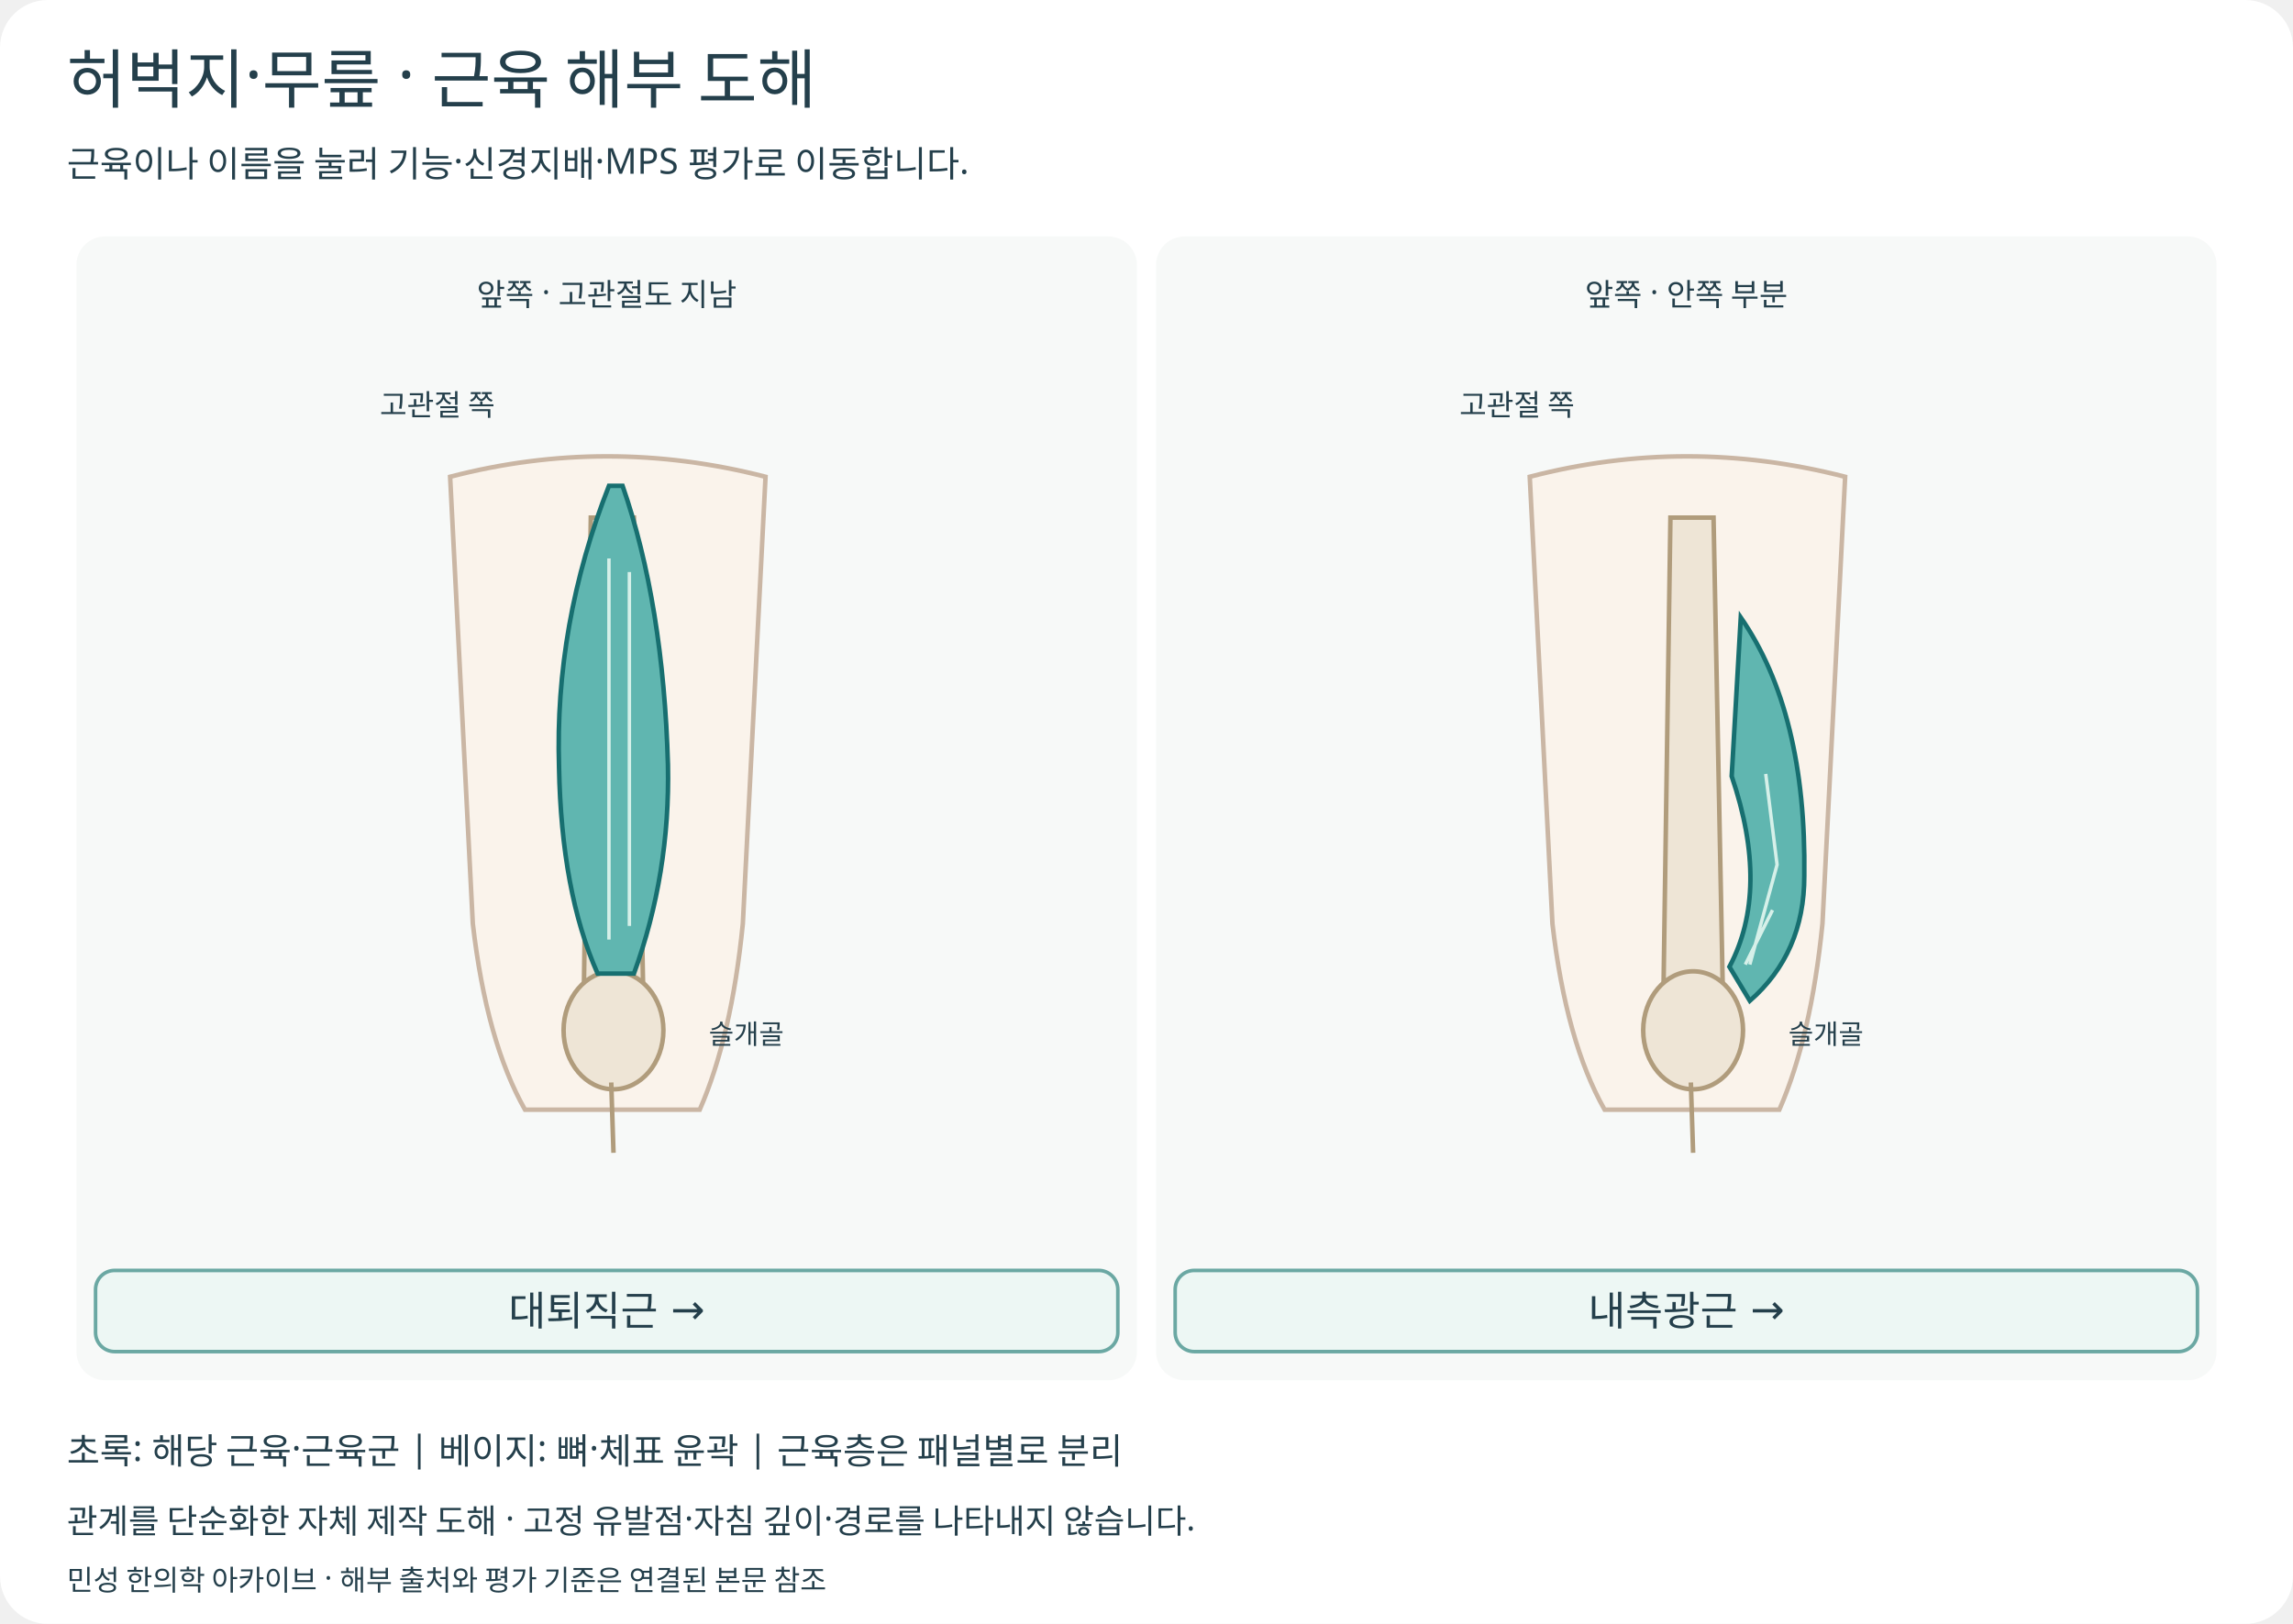
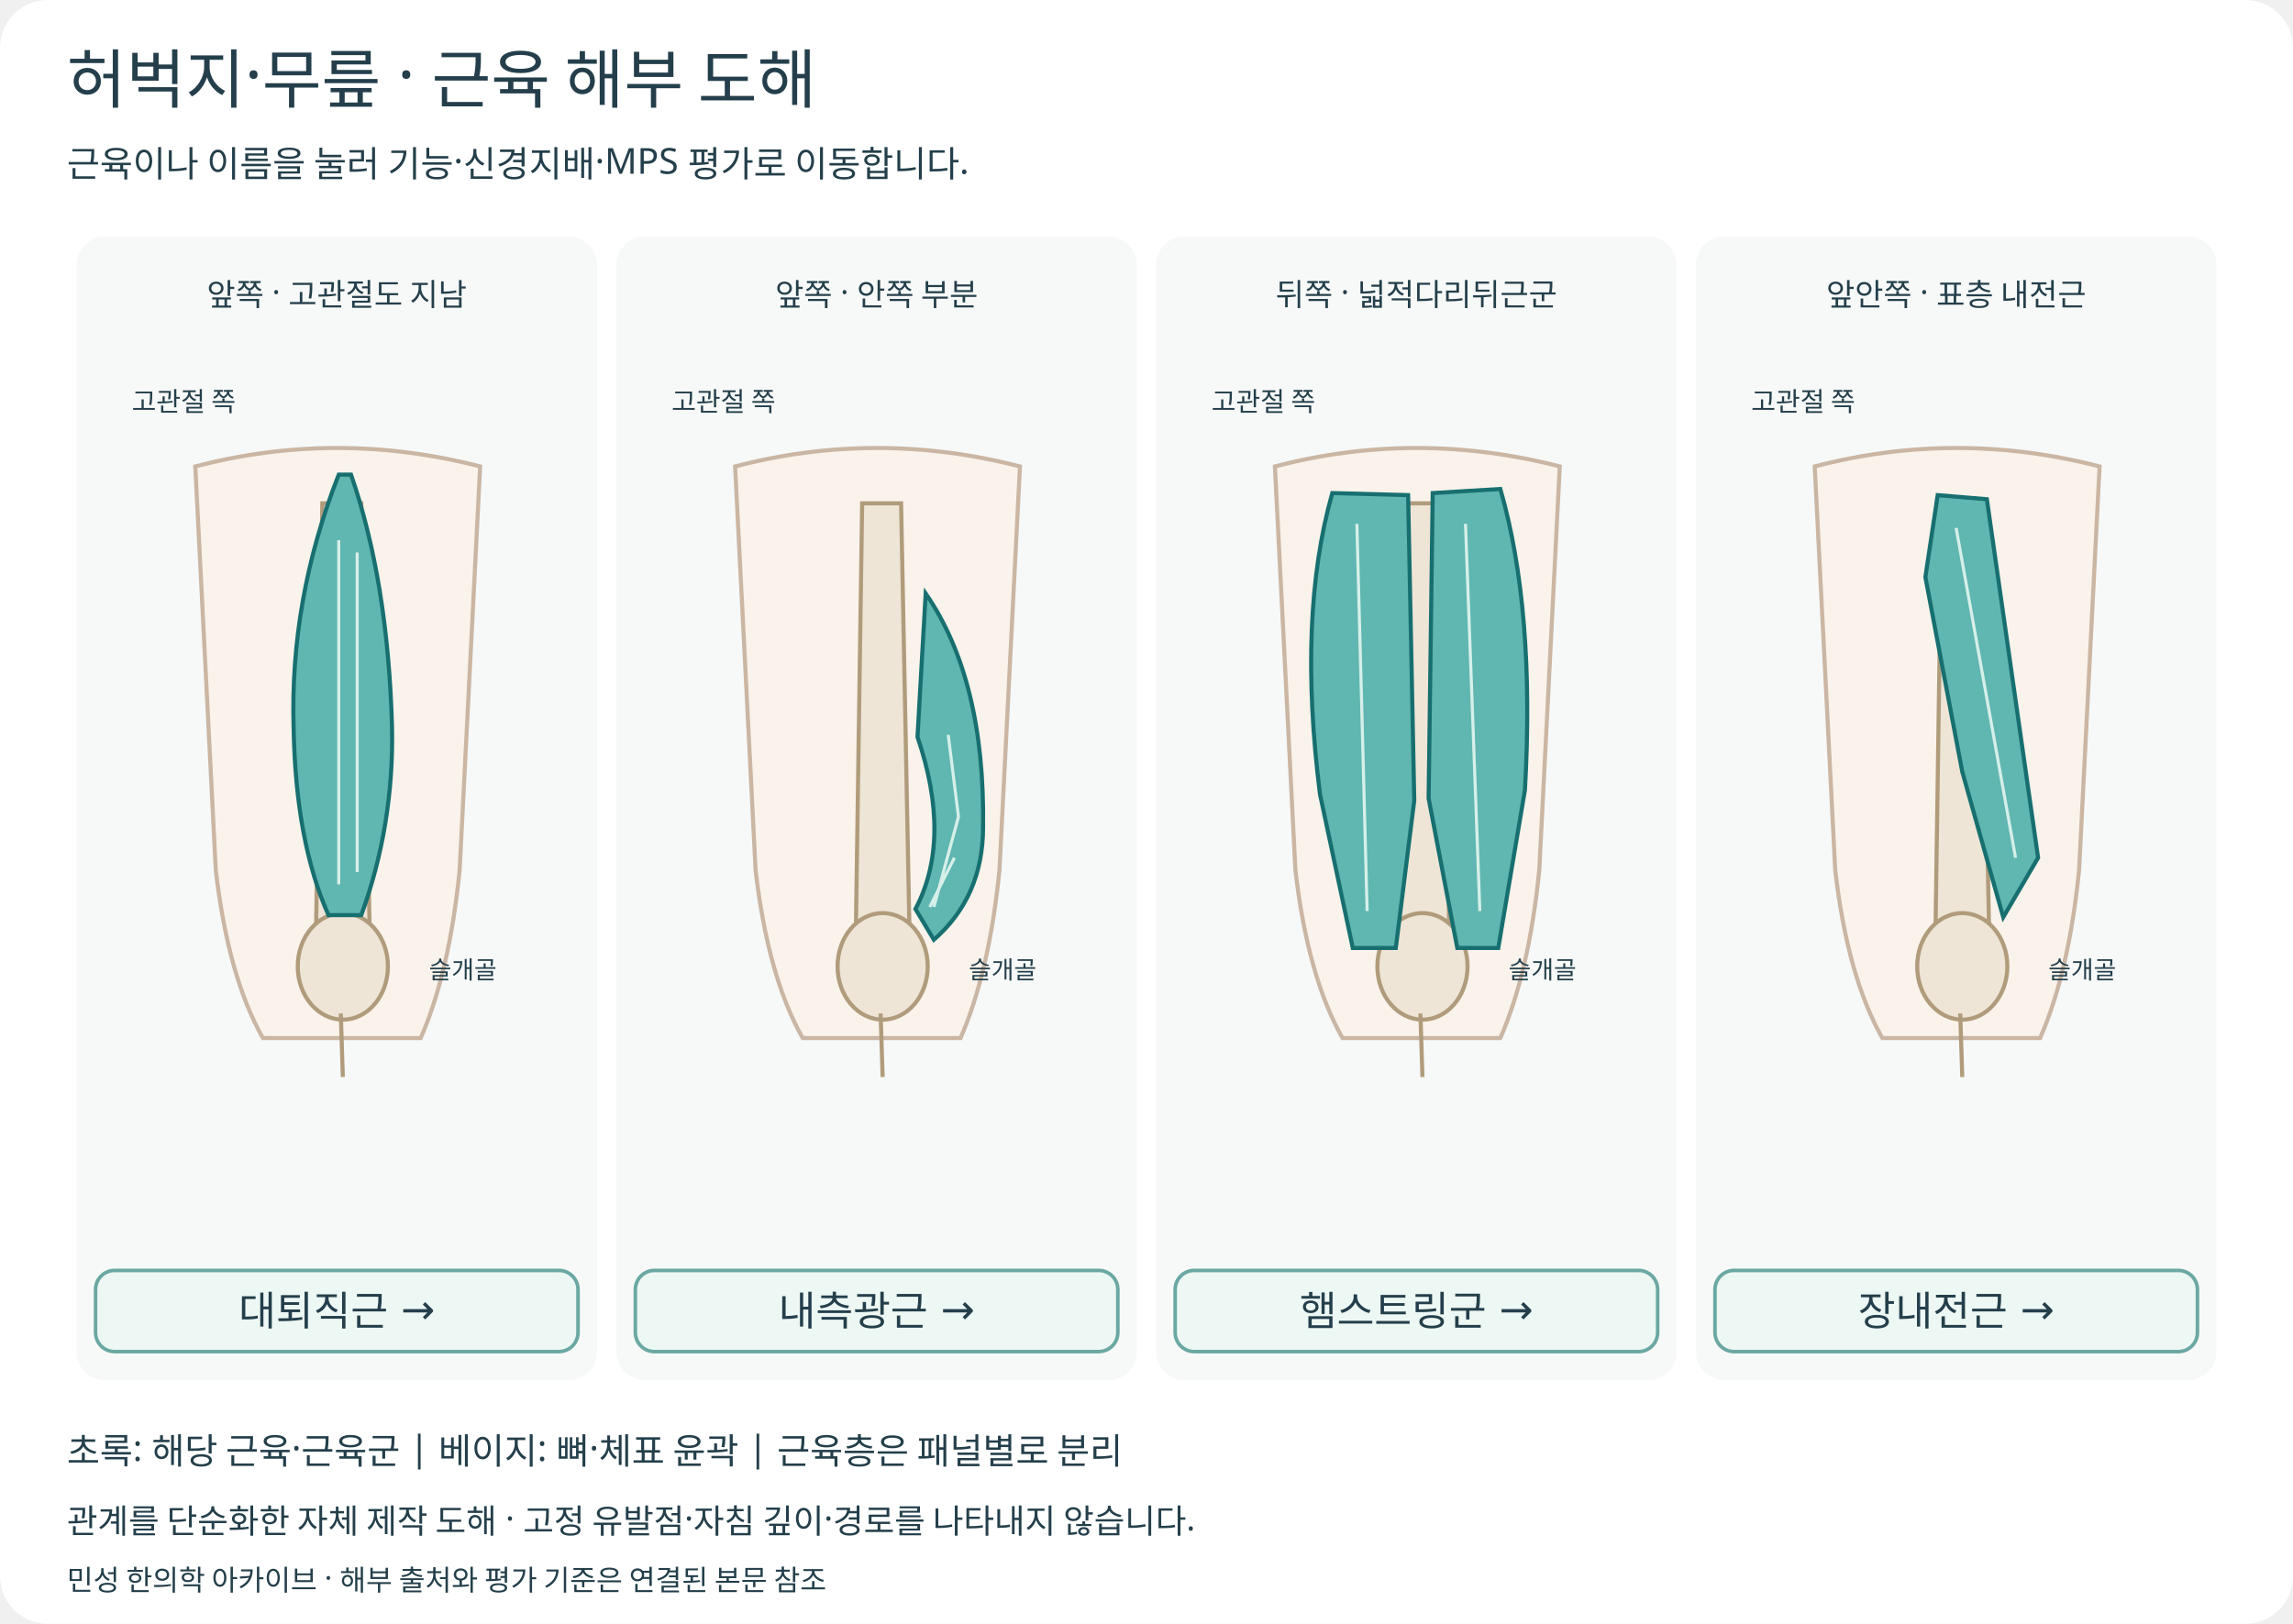
<svg xmlns="http://www.w3.org/2000/svg" viewBox="0 0 960 680" role="img" aria-labelledby="title desc">
  <style>text{font-family:system-ui,"Noto Sans KR",sans-serif;fill:#243f4b}.bone{fill:#eee5d6;stroke:#b09c7c;stroke-width:2}.skin{fill:#faf3eb;stroke:#cab6a4;stroke-width:2}.line{fill:none;stroke:#b09c7c;stroke-width:2}.muscle{fill:#60b6b0;stroke:#176f70;stroke-width:2}.fiber{fill:none;stroke:#d6f0e9;stroke-width:1.5;pointer-events:none}.nerve{fill:none;stroke:#d6a137;stroke-width:5;stroke-linecap:round}.link:hover .muscle,.link:focus .muscle,.link:target .muscle{fill:#e2a17b;stroke:#a54b28}.link:hover .button,.link:focus .button,.link:target .button{fill:#d7edea}.link:focus{outline:2px solid #176f70}.button{fill:#edf7f4;stroke:#6ba8a3;stroke-width:1.5}.small{fill:#536974}</style>
  <rect x="0" y="0" width="960" height="680" rx="20" fill="#fff" />
  <text x="28" y="43" font-size="27" text-anchor="start">허벅지·무릎 · 근육 해부 도해</text>
  <text x="28" y="74" font-size="15" text-anchor="start">근육이나 이름을 눌러 기능·신경지배·MPS 평가로 이동합니다.</text>
-   <rect x="32.0" y="99" width="444.0" height="479" rx="12" fill="#f7f9f8" />
-   <text x="254.0" y="128" font-size="13" text-anchor="middle">앞쪽 · 고관절도 지남</text>
-   <g transform="translate(140.00 155) scale(0.950)">
+   <rect x="32.0" y="99" width="218.0" height="479" rx="12" fill="#f7f9f8" />
+   <text x="141.0" y="128" font-size="13" text-anchor="middle">앞쪽 · 고관절도 지남</text>
+   <g transform="translate(38.00 155) scale(0.858)">
    <path class="skin" d="M51 47 Q120 29 190 47 L180 244 Q175 294 161 326 L84 326 Q67 296 61 244 Z" />
    <path class="bone" d="M113 65 L132 65 L136 269 L110 269 Z" />
    <ellipse class="bone" cx="123" cy="291" rx="22" ry="26" />
    <path class="bone" d="M122 314 L123 345" />
    <text x="165" y="297" font-size="12" text-anchor="start">슬개골</text>
    <text x="20" y="20" font-size="13" text-anchor="start">고관절 쪽</text>
  </g>
  <a id="rectus-femoris" class="link" href="/clinical-anatomy/mps-thigh/#rectus-femoris" target="_top" aria-label="대퇴직근 해부와 평가">
-     <g transform="translate(140.00 155) scale(0.950)">
+     <g transform="translate(38.00 155) scale(0.858)">
      <path class="muscle" d="M121 51 Q97 112 99 175 Q100 230 116 266 L132 266 Q148 222 147 174 Q145 103 127 51 Z" />
      <path class="fiber" d="M121 83 L121 251 M130 89 L130 245" />
    </g>
-     <rect class="button" x="40.00" y="532" width="428.00" height="34" rx="8" />
-     <text x="254.0" y="555" font-size="17" text-anchor="middle">대퇴직근 →</text>
+     <rect class="button" x="40.00" y="532" width="202.00" height="34" rx="8" />
+     <text x="141.0" y="555" font-size="17" text-anchor="middle">대퇴직근 →</text>
  </a>
-   <rect x="484.0" y="99" width="444.0" height="479" rx="12" fill="#f7f9f8" />
-   <text x="706.0" y="128" font-size="13" text-anchor="middle">앞쪽 · 안쪽 부분</text>
-   <g transform="translate(592.00 155) scale(0.950)">
+   <rect x="258.0" y="99" width="218.0" height="479" rx="12" fill="#f7f9f8" />
+   <text x="367.0" y="128" font-size="13" text-anchor="middle">앞쪽 · 안쪽 부분</text>
+   <g transform="translate(264.00 155) scale(0.858)">
    <path class="skin" d="M51 47 Q120 29 190 47 L180 244 Q175 294 161 326 L84 326 Q67 296 61 244 Z" />
    <path class="bone" d="M113 65 L132 65 L136 269 L110 269 Z" />
    <ellipse class="bone" cx="123" cy="291" rx="22" ry="26" />
    <path class="bone" d="M122 314 L123 345" />
    <text x="165" y="297" font-size="12" text-anchor="start">슬개골</text>
    <text x="20" y="20" font-size="13" text-anchor="start">고관절 쪽</text>
  </g>
  <a id="vastus-medialis" class="link" href="/clinical-anatomy/mps-thigh/#vastus-medialis" target="_top" aria-label="내측광근 해부와 평가">
-     <g transform="translate(592.00 155) scale(0.950)">
+     <g transform="translate(264.00 155) scale(0.858)">
      <path class="muscle" d="M144 109 Q173 151 172 223 Q172 257 148 278 L139 263 Q157 229 140 179 Z" />
      <path class="fiber" d="M155 178 L160 218 L148 262 M158 238 L146 262" />
    </g>
-     <rect class="button" x="492.00" y="532" width="428.00" height="34" rx="8" />
-     <text x="706.0" y="555" font-size="17" text-anchor="middle">내측광근 →</text>
+     <rect class="button" x="266.00" y="532" width="202.00" height="34" rx="8" />
+     <text x="367.0" y="555" font-size="17" text-anchor="middle">내측광근 →</text>
+   </a>
+   <rect x="484.0" y="99" width="218.0" height="479" rx="12" fill="#f7f9f8" />
+   <text x="593.0" y="128" font-size="13" text-anchor="middle">뒤쪽 · 넓적다리뒤근군</text>
+   <g transform="translate(490.00 155) scale(0.858)">
+     <path class="skin" d="M51 47 Q120 29 190 47 L180 244 Q175 294 161 326 L84 326 Q67 296 61 244 Z" />
+     <path class="bone" d="M113 65 L132 65 L136 269 L110 269 Z" />
+     <ellipse class="bone" cx="123" cy="291" rx="22" ry="26" />
+     <path class="bone" d="M122 314 L123 345" />
+     <text x="165" y="297" font-size="12" text-anchor="start">슬개골</text>
+     <text x="20" y="20" font-size="13" text-anchor="start">고관절 쪽</text>
+   </g>
+   <a id="hamstrings" class="link" href="/clinical-anatomy/mps-thigh/#hamstrings" target="_top" aria-label="햄스트링군 해부와 평가">
+     <g transform="translate(490.00 155) scale(0.858)">
+       <path class="muscle" d="M79 60 Q62 120 73 207 L89 282 L110 282 L119 210 L116 61 Z M128 60 L126 209 L140 282 L160 282 L173 205 Q178 117 161 58 Z" />
+       <path class="fiber" d="M91 75 L96 264 M144 75 L151 264" />
+     </g>
+     <rect class="button" x="492.00" y="532" width="202.00" height="34" rx="8" />
+     <text x="593.0" y="555" font-size="17" text-anchor="middle">햄스트링군 →</text>
+   </a>
+   <rect x="710.0" y="99" width="218.0" height="479" rx="12" fill="#f7f9f8" />
+   <text x="819.0" y="128" font-size="13" text-anchor="middle">앞안쪽 · 표층 내전근</text>
+   <g transform="translate(716.00 155) scale(0.858)">
+     <path class="skin" d="M51 47 Q120 29 190 47 L180 244 Q175 294 161 326 L84 326 Q67 296 61 244 Z" />
+     <path class="bone" d="M113 65 L132 65 L136 269 L110 269 Z" />
+     <ellipse class="bone" cx="123" cy="291" rx="22" ry="26" />
+     <path class="bone" d="M122 314 L123 345" />
+     <text x="165" y="297" font-size="12" text-anchor="start">슬개골</text>
+     <text x="20" y="20" font-size="13" text-anchor="start">고관절 쪽</text>
+   </g>
+   <a id="adductor-longus" class="link" href="/clinical-anatomy/mps-thigh/#adductor-longus" target="_top" aria-label="장내전근 해부와 평가">
+     <g transform="translate(716.00 155) scale(0.858)">
+       <path class="muscle" d="M111 61 L135 63 L160 238 L143 267 L123 196 L105 101 Z" />
+       <path class="fiber" d="M120 77 L149 238" />
+     </g>
+     <rect class="button" x="718.00" y="532" width="202.00" height="34" rx="8" />
+     <text x="819.0" y="555" font-size="17" text-anchor="middle">장내전근 →</text>
  </a>
  <text x="28" y="613" font-size="15" text-anchor="start">초록: 해당 근육·근육군  |  베이지: 뼈·체표 윤곽  |  근육층은 패널별로 분리</text>
  <text x="28" y="642" font-size="14" text-anchor="start">관계를 단순화한 자체 제작 도해 · 고정 유발점·자침 깊이·경로를 나타내지 않습니다.</text>
  <text x="28" y="666" font-size="12" text-anchor="start">민성 한의학 아카이브 · 해부 출처와 평가 기준은 연결된 본문 참조</text>
</svg>
